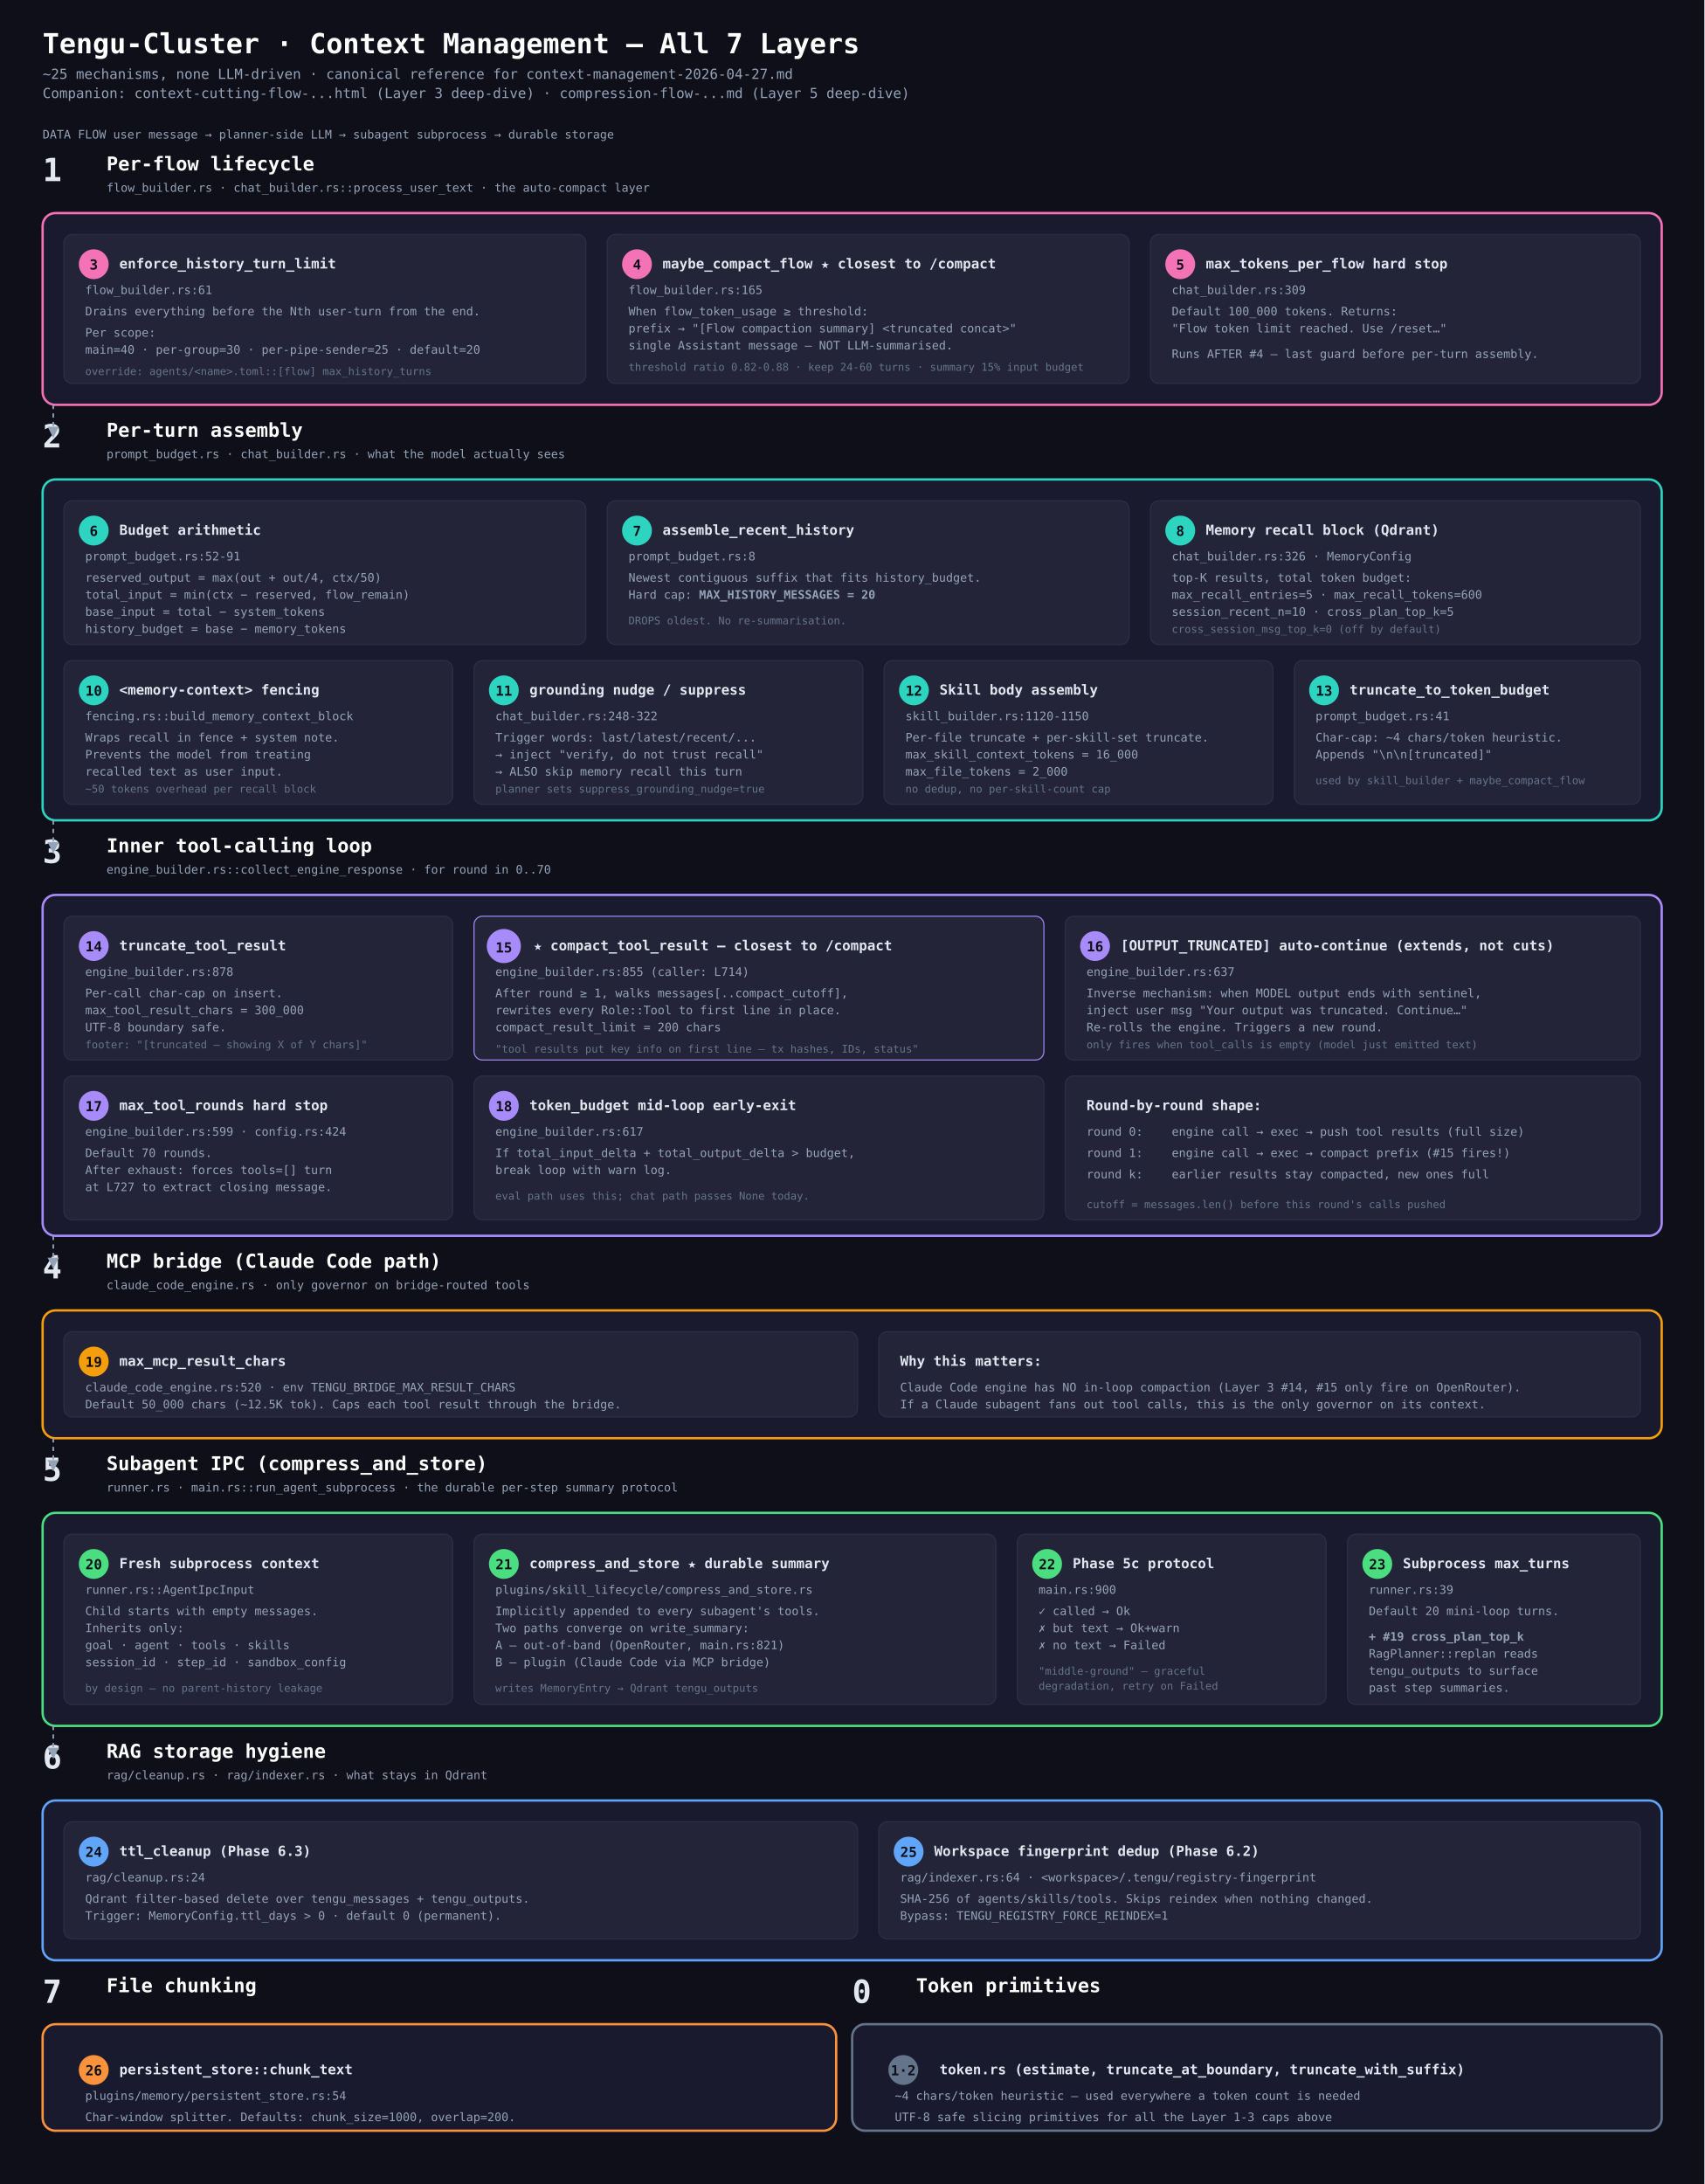
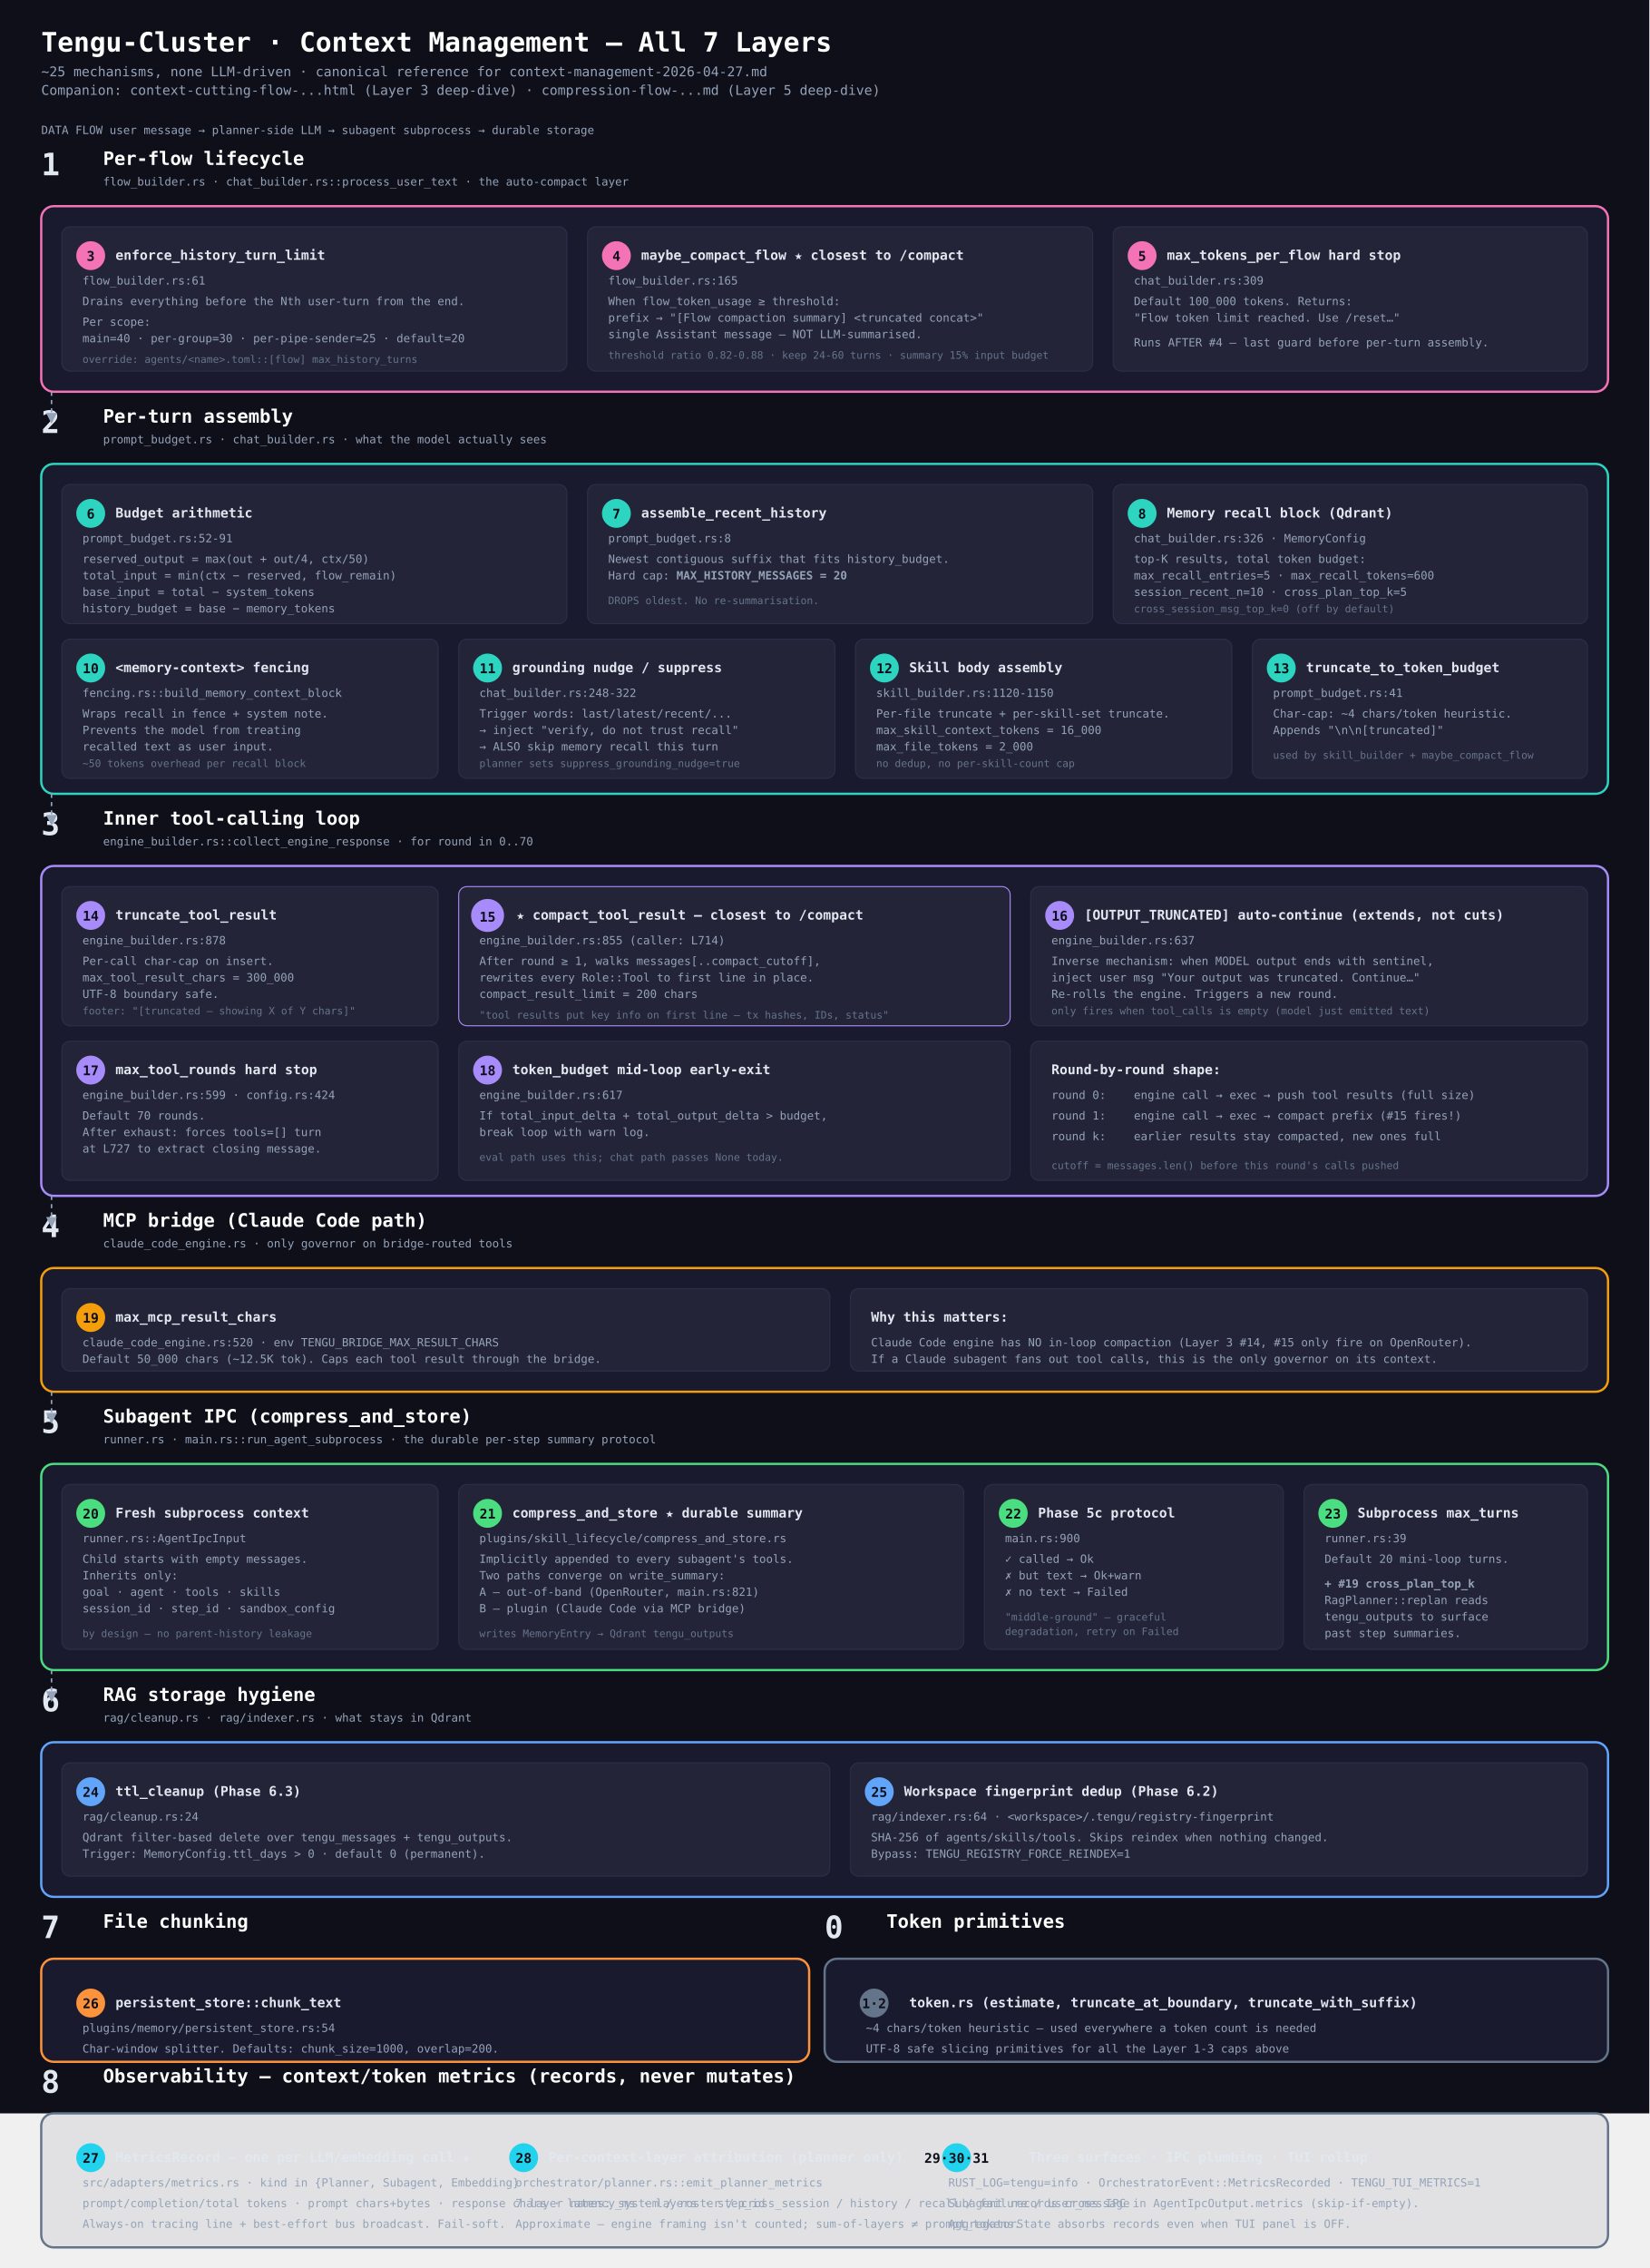
- <svg xmlns="http://www.w3.org/2000/svg" viewBox="0 0 1600 2050" font-family="ui-monospace, SFMono-Regular, Menlo, monospace">
+ <svg xmlns="http://www.w3.org/2000/svg" viewBox="0 0 1600 2200" font-family="ui-monospace, SFMono-Regular, Menlo, monospace">
  <defs>
    <marker id="arr" viewBox="0 0 10 10" refX="9" refY="5" markerWidth="7" markerHeight="7" orient="auto-start-reverse">
      <path d="M0,0 L10,5 L0,10 z" fill="#94A3B8" />
    </marker>
    <style>
      .bg     { fill: #0F0F1A; }
      .panel  { fill: #1A1A2E; stroke: #2D2D4A; stroke-width: 1.5; rx: 10; }
      .panel2 { fill: #242438; stroke: #2D2D4A; stroke-width: 1; rx: 8; }
      .layer  { fill: #1A1A2E; stroke-width: 2.2; rx: 12; }
      .lbg    { fill: rgba(124,58,237,0.04); stroke-width: 1; rx: 8; }
      text    { fill: #E2E8F0; font-size: 12px; }
      .title    { font-size: 26px; font-weight: 700; fill: #fff; }
      .sub      { font-size: 13px; fill: #94A3B8; }
      .layer-n  { font-size: 30px; font-weight: 800; }
      .layer-t  { font-size: 18px; font-weight: 700; fill: #fff; }
      .layer-s  { font-size: 11px; fill: #94A3B8; }
      .mech     { font-size: 13px; font-weight: 600; }
      .mono     { font-family: ui-monospace, monospace; }
      .small    { font-size: 11px; fill: #94A3B8; }
      .tiny     { font-size: 10px; fill: #64748B; }
      .num      { fill: #0F0F1A; font-weight: 700; font-size: 13px; }
      .edge     { stroke: #94A3B8; stroke-width: 1.5; fill: none; }
      .dash     { stroke-dasharray: 4 4; }
      .L0 { stroke: #64748B; }   /* token primitives    -- slate */
      .L1 { stroke: #F472B6; }   /* per-flow            -- pink */
      .L2 { stroke: #2DD4BF; }   /* per-turn assembly   -- teal */
      .L3 { stroke: #A78BFA; }   /* inner tool loop     -- purple */
      .L4 { stroke: #F59E0B; }   /* mcp bridge          -- amber */
      .L5 { stroke: #4ADE80; }   /* subagent ipc        -- green */
      .L6 { stroke: #60A5FA; }   /* rag hygiene         -- blue */
      .L7 { stroke: #FB923C; }   /* file chunking       -- orange */
      .badge { font-weight: 700; font-size: 13px; fill: #0F0F1A; }
    </style>
  </defs>
  <rect class="bg" width="1600" height="2050" />
  <text x="40" y="50" class="title">Tengu-Cluster · Context Management — All 7 Layers</text>
  <text x="40" y="74" class="sub">~25 mechanisms, none LLM-driven · canonical reference for context-management-2026-04-27.md</text>
  <text x="40" y="92" class="sub">Companion: context-cutting-flow-...html (Layer 3 deep-dive) · compression-flow-...md (Layer 5 deep-dive)</text>
  <text x="40" y="130" class="layer-s">DATA FLOW  user message  →  planner-side LLM  →  subagent subprocess  →  durable storage</text>
  <text x="40" y="170" class="layer-n" fill="#F472B6">1</text>
  <text x="100" y="160" class="layer-t">Per-flow lifecycle</text>
  <text x="100" y="180" class="layer-s mono">flow_builder.rs · chat_builder.rs::process_user_text   ·   the auto-compact layer</text>
  <g transform="translate(40,200)">
    <rect class="layer L1" width="1520" height="180" />
    <g transform="translate(20,20)">
      <rect class="panel2" width="490" height="140" />
      <circle cx="28" cy="28" r="14" fill="#F472B6" />
      <text x="28" y="33" text-anchor="middle" class="badge">3</text>
      <text x="52" y="32" class="mech">enforce_history_turn_limit</text>
      <text x="20" y="56" class="small mono">flow_builder.rs:61</text>
      <text x="20" y="76" class="small">Drains everything before the Nth user-turn from the end.</text>
      <text x="20" y="96" class="small">Per scope:</text>
      <text x="20" y="112" class="small mono">main=40 · per-group=30 · per-pipe-sender=25 · default=20</text>
      <text x="20" y="132" class="tiny">override: agents/&lt;name&gt;.toml::[flow] max_history_turns</text>
    </g>
    <g transform="translate(530,20)">
      <rect class="panel2" width="490" height="140" />
      <circle cx="28" cy="28" r="14" fill="#F472B6" />
      <text x="28" y="33" text-anchor="middle" class="badge">4</text>
      <text x="52" y="32" class="mech">maybe_compact_flow ★ closest to /compact</text>
      <text x="20" y="56" class="small mono">flow_builder.rs:165</text>
      <text x="20" y="76" class="small">When flow_token_usage ≥ threshold:</text>
      <text x="20" y="92" class="small">prefix → "[Flow compaction summary] &lt;truncated concat&gt;"</text>
      <text x="20" y="108" class="small">single Assistant message — NOT LLM-summarised.</text>
      <text x="20" y="128" class="tiny mono">threshold ratio 0.82-0.88 · keep 24-60 turns · summary 15% input budget</text>
    </g>
    <g transform="translate(1040,20)">
      <rect class="panel2" width="460" height="140" />
      <circle cx="28" cy="28" r="14" fill="#F472B6" />
      <text x="28" y="33" text-anchor="middle" class="badge">5</text>
      <text x="52" y="32" class="mech">max_tokens_per_flow hard stop</text>
      <text x="20" y="56" class="small mono">chat_builder.rs:309</text>
      <text x="20" y="76" class="small">Default 100_000 tokens. Returns:</text>
      <text x="20" y="92" class="small mono">"Flow token limit reached. Use /reset…"</text>
      <text x="20" y="116" class="small">Runs AFTER #4 — last guard before per-turn assembly.</text>
    </g>
  </g>
  <text x="40" y="420" class="layer-n" fill="#2DD4BF">2</text>
  <text x="100" y="410" class="layer-t">Per-turn assembly</text>
  <text x="100" y="430" class="layer-s mono">prompt_budget.rs · chat_builder.rs   ·   what the model actually sees</text>
  <g transform="translate(40,450)">
    <rect class="layer L2" width="1520" height="320" />
    <g transform="translate(20,20)">
      <rect class="panel2" width="490" height="135" />
      <circle cx="28" cy="28" r="14" fill="#2DD4BF" />
      <text x="28" y="33" text-anchor="middle" class="badge">6</text>
      <text x="52" y="32" class="mech">Budget arithmetic</text>
      <text x="20" y="56" class="small mono">prompt_budget.rs:52-91</text>
      <text x="20" y="76" class="small mono">reserved_output = max(out + out/4, ctx/50)</text>
      <text x="20" y="92" class="small mono">total_input    = min(ctx − reserved, flow_remain)</text>
      <text x="20" y="108" class="small mono">base_input     = total − system_tokens</text>
      <text x="20" y="124" class="small mono">history_budget = base − memory_tokens</text>
    </g>
    <g transform="translate(530,20)">
      <rect class="panel2" width="490" height="135" />
      <circle cx="28" cy="28" r="14" fill="#2DD4BF" />
      <text x="28" y="33" text-anchor="middle" class="badge">7</text>
      <text x="52" y="32" class="mech">assemble_recent_history</text>
      <text x="20" y="56" class="small mono">prompt_budget.rs:8</text>
      <text x="20" y="76" class="small">Newest contiguous suffix that fits history_budget.</text>
      <text x="20" y="92" class="small">Hard cap: <tspan font-weight="700">MAX_HISTORY_MESSAGES = 20</tspan>
      </text>
      <text x="20" y="116" class="tiny">DROPS oldest. No re-summarisation.</text>
    </g>
    <g transform="translate(1040,20)">
      <rect class="panel2" width="460" height="135" />
      <circle cx="28" cy="28" r="14" fill="#2DD4BF" />
      <text x="28" y="33" text-anchor="middle" class="badge">8</text>
      <text x="52" y="32" class="mech">Memory recall block (Qdrant)</text>
      <text x="20" y="56" class="small mono">chat_builder.rs:326 · MemoryConfig</text>
      <text x="20" y="76" class="small">top-K results, total token budget:</text>
      <text x="20" y="92" class="small mono">max_recall_entries=5 · max_recall_tokens=600</text>
      <text x="20" y="108" class="small mono">session_recent_n=10 · cross_plan_top_k=5</text>
      <text x="20" y="124" class="tiny">cross_session_msg_top_k=0 (off by default)</text>
    </g>
    <g transform="translate(20,170)">
      <rect class="panel2" width="365" height="135" />
      <circle cx="28" cy="28" r="14" fill="#2DD4BF" />
      <text x="28" y="33" text-anchor="middle" class="badge">10</text>
      <text x="52" y="32" class="mech">&lt;memory-context&gt; fencing</text>
      <text x="20" y="56" class="small mono">fencing.rs::build_memory_context_block</text>
      <text x="20" y="76" class="small">Wraps recall in fence + system note.</text>
      <text x="20" y="92" class="small">Prevents the model from treating</text>
      <text x="20" y="108" class="small">recalled text as user input.</text>
      <text x="20" y="124" class="tiny">~50 tokens overhead per recall block</text>
    </g>
    <g transform="translate(405,170)">
      <rect class="panel2" width="365" height="135" />
      <circle cx="28" cy="28" r="14" fill="#2DD4BF" />
      <text x="28" y="33" text-anchor="middle" class="badge">11</text>
      <text x="52" y="32" class="mech">grounding nudge / suppress</text>
      <text x="20" y="56" class="small mono">chat_builder.rs:248-322</text>
      <text x="20" y="76" class="small">Trigger words: last/latest/recent/...</text>
      <text x="20" y="92" class="small">→ inject "verify, do not trust recall"</text>
      <text x="20" y="108" class="small">→ ALSO skip memory recall this turn</text>
      <text x="20" y="124" class="tiny">planner sets suppress_grounding_nudge=true</text>
    </g>
    <g transform="translate(790,170)">
      <rect class="panel2" width="365" height="135" />
      <circle cx="28" cy="28" r="14" fill="#2DD4BF" />
      <text x="28" y="33" text-anchor="middle" class="badge">12</text>
      <text x="52" y="32" class="mech">Skill body assembly</text>
      <text x="20" y="56" class="small mono">skill_builder.rs:1120-1150</text>
      <text x="20" y="76" class="small">Per-file truncate + per-skill-set truncate.</text>
      <text x="20" y="92" class="small mono">max_skill_context_tokens = 16_000</text>
      <text x="20" y="108" class="small mono">max_file_tokens = 2_000</text>
      <text x="20" y="124" class="tiny">no dedup, no per-skill-count cap</text>
    </g>
    <g transform="translate(1175,170)">
      <rect class="panel2" width="325" height="135" />
      <circle cx="28" cy="28" r="14" fill="#2DD4BF" />
      <text x="28" y="33" text-anchor="middle" class="badge">13</text>
      <text x="52" y="32" class="mech">truncate_to_token_budget</text>
      <text x="20" y="56" class="small mono">prompt_budget.rs:41</text>
      <text x="20" y="76" class="small">Char-cap: ~4 chars/token heuristic.</text>
      <text x="20" y="92" class="small">Appends "\n\n[truncated]"</text>
      <text x="20" y="116" class="tiny">used by skill_builder + maybe_compact_flow</text>
    </g>
  </g>
  <text x="40" y="810" class="layer-n" fill="#A78BFA">3</text>
  <text x="100" y="800" class="layer-t">Inner tool-calling loop</text>
  <text x="100" y="820" class="layer-s mono">engine_builder.rs::collect_engine_response   ·   for round in 0..70</text>
  <g transform="translate(40,840)">
    <rect class="layer L3" width="1520" height="320" />
    <g transform="translate(20,20)">
      <rect class="panel2" width="365" height="135" />
      <circle cx="28" cy="28" r="14" fill="#A78BFA" />
      <text x="28" y="33" text-anchor="middle" class="badge">14</text>
      <text x="52" y="32" class="mech">truncate_tool_result</text>
      <text x="20" y="56" class="small mono">engine_builder.rs:878</text>
      <text x="20" y="76" class="small">Per-call char-cap on insert.</text>
      <text x="20" y="92" class="small mono">max_tool_result_chars = 300_000</text>
      <text x="20" y="108" class="small">UTF-8 boundary safe.</text>
      <text x="20" y="124" class="tiny">footer: "[truncated — showing X of Y chars]"</text>
    </g>
    <g transform="translate(405,20)">
      <rect class="panel2 L3" width="535" height="135" stroke-width="2.5" stroke="#A78BFA" />
      <circle cx="28" cy="28" r="16" fill="#A78BFA" />
      <text x="28" y="34" text-anchor="middle" class="badge" font-size="15">15</text>
      <text x="56" y="32" class="mech" fill="#fff">★ compact_tool_result — closest to /compact</text>
      <text x="20" y="56" class="small mono">engine_builder.rs:855  (caller: L714)</text>
      <text x="20" y="76" class="small">After round ≥ 1, walks messages[..compact_cutoff],</text>
      <text x="20" y="92" class="small">rewrites every Role::Tool to first line in place.</text>
      <text x="20" y="108" class="small mono">compact_result_limit = 200 chars</text>
      <text x="20" y="128" class="tiny">"tool results put key info on first line — tx hashes, IDs, status"</text>
    </g>
    <g transform="translate(960,20)">
      <rect class="panel2" width="540" height="135" />
      <circle cx="28" cy="28" r="14" fill="#A78BFA" />
      <text x="28" y="33" text-anchor="middle" class="badge">16</text>
      <text x="52" y="32" class="mech">[OUTPUT_TRUNCATED] auto-continue (extends, not cuts)</text>
      <text x="20" y="56" class="small mono">engine_builder.rs:637</text>
      <text x="20" y="76" class="small">Inverse mechanism: when MODEL output ends with sentinel,</text>
      <text x="20" y="92" class="small">inject user msg "Your output was truncated. Continue…"</text>
      <text x="20" y="108" class="small">Re-rolls the engine. Triggers a new round.</text>
      <text x="20" y="124" class="tiny">only fires when tool_calls is empty (model just emitted text)</text>
    </g>
    <g transform="translate(20,170)">
      <rect class="panel2" width="365" height="135" />
      <circle cx="28" cy="28" r="14" fill="#A78BFA" />
      <text x="28" y="33" text-anchor="middle" class="badge">17</text>
      <text x="52" y="32" class="mech">max_tool_rounds hard stop</text>
      <text x="20" y="56" class="small mono">engine_builder.rs:599 · config.rs:424</text>
      <text x="20" y="76" class="small">Default 70 rounds.</text>
      <text x="20" y="92" class="small">After exhaust: forces tools=[] turn</text>
      <text x="20" y="108" class="small">at L727 to extract closing message.</text>
    </g>
    <g transform="translate(405,170)">
      <rect class="panel2" width="535" height="135" />
      <circle cx="28" cy="28" r="14" fill="#A78BFA" />
      <text x="28" y="33" text-anchor="middle" class="badge">18</text>
      <text x="52" y="32" class="mech">token_budget mid-loop early-exit</text>
      <text x="20" y="56" class="small mono">engine_builder.rs:617</text>
      <text x="20" y="76" class="small">If total_input_delta + total_output_delta &gt; budget,</text>
      <text x="20" y="92" class="small">break loop with warn log.</text>
      <text x="20" y="116" class="tiny">eval path uses this; chat path passes None today.</text>
    </g>
    <g transform="translate(960,170)">
      <rect class="panel2" width="540" height="135" />
      <text x="20" y="32" class="mech" fill="#94A3B8">Round-by-round shape:</text>
      <text x="20" y="56" class="small mono" fill="#A78BFA">round 0:</text>
      <text x="100" y="56" class="small">engine call → exec → push tool results (full size)</text>
      <text x="20" y="76" class="small mono" fill="#A78BFA">round 1:</text>
      <text x="100" y="76" class="small">engine call → exec → compact prefix (#15 fires!)</text>
      <text x="20" y="96" class="small mono" fill="#A78BFA">round k:</text>
      <text x="100" y="96" class="small">earlier results stay compacted, new ones full</text>
      <text x="20" y="124" class="tiny">cutoff = messages.len() before this round's calls pushed</text>
    </g>
  </g>
  <text x="40" y="1200" class="layer-n" fill="#F59E0B">4</text>
  <text x="100" y="1190" class="layer-t">MCP bridge (Claude Code path)</text>
  <text x="100" y="1210" class="layer-s mono">claude_code_engine.rs   ·   only governor on bridge-routed tools</text>
  <g transform="translate(40,1230)">
    <rect class="layer L4" width="1520" height="120" />
    <g transform="translate(20,20)">
      <rect class="panel2" width="745" height="80" />
      <circle cx="28" cy="28" r="14" fill="#F59E0B" />
      <text x="28" y="33" text-anchor="middle" class="badge">19</text>
      <text x="52" y="32" class="mech">max_mcp_result_chars</text>
      <text x="20" y="56" class="small mono">claude_code_engine.rs:520 · env TENGU_BRIDGE_MAX_RESULT_CHARS</text>
      <text x="20" y="72" class="small">Default 50_000 chars (~12.5K tok). Caps each tool result through the bridge.</text>
    </g>
    <g transform="translate(785,20)">
      <rect class="panel2" width="715" height="80" />
      <text x="20" y="32" class="mech" fill="#F87171">Why this matters:</text>
      <text x="20" y="56" class="small">Claude Code engine has NO in-loop compaction (Layer 3 #14, #15 only fire on OpenRouter).</text>
      <text x="20" y="72" class="small">If a Claude subagent fans out tool calls, this is the only governor on its context.</text>
    </g>
  </g>
  <text x="40" y="1390" class="layer-n" fill="#4ADE80">5</text>
  <text x="100" y="1380" class="layer-t">Subagent IPC (compress_and_store)</text>
  <text x="100" y="1400" class="layer-s mono">runner.rs · main.rs::run_agent_subprocess   ·   the durable per-step summary protocol</text>
  <g transform="translate(40,1420)">
    <rect class="layer L5" width="1520" height="200" />
    <g transform="translate(20,20)">
      <rect class="panel2" width="365" height="160" />
      <circle cx="28" cy="28" r="14" fill="#4ADE80" />
      <text x="28" y="33" text-anchor="middle" class="badge">20</text>
      <text x="52" y="32" class="mech">Fresh subprocess context</text>
      <text x="20" y="56" class="small mono">runner.rs::AgentIpcInput</text>
      <text x="20" y="76" class="small">Child starts with empty messages.</text>
      <text x="20" y="92" class="small">Inherits only:</text>
      <text x="20" y="108" class="small mono">goal · agent · tools · skills</text>
      <text x="20" y="124" class="small mono">session_id · step_id · sandbox_config</text>
      <text x="20" y="148" class="tiny">by design — no parent-history leakage</text>
    </g>
    <g transform="translate(405,20)">
      <rect class="panel2" width="490" height="160" />
      <circle cx="28" cy="28" r="14" fill="#4ADE80" />
      <text x="28" y="33" text-anchor="middle" class="badge">21</text>
      <text x="52" y="32" class="mech">compress_and_store ★ durable summary</text>
      <text x="20" y="56" class="small mono">plugins/skill_lifecycle/compress_and_store.rs</text>
      <text x="20" y="76" class="small">Implicitly appended to every subagent's tools.</text>
      <text x="20" y="92" class="small">Two paths converge on write_summary:</text>
      <text x="20" y="108" class="small">A — out-of-band  (OpenRouter, main.rs:821)</text>
      <text x="20" y="124" class="small">B — plugin       (Claude Code via MCP bridge)</text>
      <text x="20" y="148" class="tiny">writes MemoryEntry → Qdrant tengu_outputs</text>
    </g>
    <g transform="translate(915,20)">
      <rect class="panel2" width="290" height="160" />
      <circle cx="28" cy="28" r="14" fill="#4ADE80" />
      <text x="28" y="33" text-anchor="middle" class="badge">22</text>
      <text x="52" y="32" class="mech">Phase 5c protocol</text>
      <text x="20" y="56" class="small mono">main.rs:900</text>
      <text x="20" y="76" class="small">✓ called → Ok</text>
      <text x="20" y="92" class="small">✗ but text → Ok+warn</text>
      <text x="20" y="108" class="small">✗ no text → Failed</text>
      <text x="20" y="132" class="tiny">"middle-ground" — graceful</text>
      <text x="20" y="146" class="tiny">degradation, retry on Failed</text>
    </g>
    <g transform="translate(1225,20)">
      <rect class="panel2" width="275" height="160" />
      <circle cx="28" cy="28" r="14" fill="#4ADE80" />
      <text x="28" y="33" text-anchor="middle" class="badge">23</text>
      <text x="52" y="32" class="mech">Subprocess max_turns</text>
      <text x="20" y="56" class="small mono">runner.rs:39</text>
      <text x="20" y="76" class="small">Default 20 mini-loop turns.</text>
      <text x="20" y="100" class="small mech">+ #19 cross_plan_top_k</text>
      <text x="20" y="116" class="small">RagPlanner::replan reads</text>
      <text x="20" y="132" class="small">tengu_outputs to surface</text>
      <text x="20" y="148" class="small">past step summaries.</text>
    </g>
  </g>
  <text x="40" y="1660" class="layer-n" fill="#60A5FA">6</text>
  <text x="100" y="1650" class="layer-t">RAG storage hygiene</text>
  <text x="100" y="1670" class="layer-s mono">rag/cleanup.rs · rag/indexer.rs   ·   what stays in Qdrant</text>
  <g transform="translate(40,1690)">
    <rect class="layer L6" width="1520" height="150" />
    <g transform="translate(20,20)">
      <rect class="panel2" width="745" height="110" />
      <circle cx="28" cy="28" r="14" fill="#60A5FA" />
      <text x="28" y="33" text-anchor="middle" class="badge">24</text>
      <text x="52" y="32" class="mech">ttl_cleanup (Phase 6.3)</text>
      <text x="20" y="56" class="small mono">rag/cleanup.rs:24</text>
      <text x="20" y="76" class="small">Qdrant filter-based delete over tengu_messages + tengu_outputs.</text>
      <text x="20" y="92" class="small">Trigger: <tspan class="mono">MemoryConfig.ttl_days &gt; 0</tspan> · default 0 (permanent).</text>
    </g>
    <g transform="translate(785,20)">
      <rect class="panel2" width="715" height="110" />
      <circle cx="28" cy="28" r="14" fill="#60A5FA" />
      <text x="28" y="33" text-anchor="middle" class="badge">25</text>
      <text x="52" y="32" class="mech">Workspace fingerprint dedup (Phase 6.2)</text>
      <text x="20" y="56" class="small mono">rag/indexer.rs:64 · &lt;workspace&gt;/.tengu/registry-fingerprint</text>
      <text x="20" y="76" class="small">SHA-256 of agents/skills/tools. Skips reindex when nothing changed.</text>
      <text x="20" y="92" class="small">Bypass: <tspan class="mono">TENGU_REGISTRY_FORCE_REINDEX=1</tspan>
      </text>
    </g>
  </g>
  <text x="40" y="1880" class="layer-n" fill="#FB923C">7</text>
  <text x="100" y="1870" class="layer-t">File chunking</text>
  <g transform="translate(40,1900)">
    <rect class="layer L7" width="745" height="100" />
    <g transform="translate(20,15)">
      <circle cx="28" cy="28" r="14" fill="#FB923C" />
      <text x="28" y="33" text-anchor="middle" class="badge">26</text>
      <text x="52" y="32" class="mech">persistent_store::chunk_text</text>
      <text x="20" y="56" class="small mono">plugins/memory/persistent_store.rs:54</text>
      <text x="20" y="76" class="small">Char-window splitter. Defaults: chunk_size=1000, overlap=200.</text>
    </g>
  </g>
  <text x="800" y="1880" class="layer-n" fill="#64748B">0</text>
  <text x="860" y="1870" class="layer-t">Token primitives</text>
  <g transform="translate(800,1900)">
    <rect class="layer L0" width="760" height="100" />
    <g transform="translate(20,15)">
      <circle cx="28" cy="28" r="14" fill="#64748B" />
      <text x="28" y="33" text-anchor="middle" class="badge">1·2</text>
      <text x="62" y="32" class="mech">token.rs (estimate, truncate_at_boundary, truncate_with_suffix)</text>
      <text x="20" y="56" class="small mono">~4 chars/token heuristic — used everywhere a token count is needed</text>
      <text x="20" y="76" class="small">UTF-8 safe slicing primitives for all the Layer 1-3 caps above</text>
    </g>
  </g>
+   <text x="40" y="2030" class="layer-n" fill="#22D3EE">8</text>
+   <text x="100" y="2020" class="layer-t">Observability — context/token metrics (records, never mutates)</text>
+   <g transform="translate(40,2050)">
+     <rect class="layer L0" width="1520" height="130" fill="#0e7490" fill-opacity="0.07" stroke="#22D3EE" />
+     <g transform="translate(20,15)">
+       <circle cx="28" cy="28" r="14" fill="#22D3EE" />
+       <text x="28" y="33" text-anchor="middle" class="badge">27</text>
+       <text x="52" y="32" class="mech">MetricsRecord — one per LLM/embedding call ★</text>
+       <text x="20" y="56" class="small mono">src/adapters/metrics.rs · kind in {Planner, Subagent, Embedding}</text>
+       <text x="20" y="76" class="small">prompt/completion/total tokens · prompt chars+bytes · response chars · latency_ms · layers · step_id</text>
+       <text x="20" y="96" class="small">Always-on tracing line + best-effort bus broadcast. Fail-soft.</text>
+     </g>
+     <g transform="translate(440,15)">
+       <circle cx="28" cy="28" r="14" fill="#22D3EE" />
+       <text x="28" y="33" text-anchor="middle" class="badge">28</text>
+       <text x="52" y="32" class="mech">Per-context-layer attribution (planner only)</text>
+       <text x="20" y="56" class="small mono">orchestrator/planner.rs::emit_planner_metrics</text>
+       <text x="20" y="76" class="small">7 layer names: system / roster / cross_session / history / recall / failure / user_message</text>
+       <text x="20" y="96" class="small">Approximate — engine framing isn't counted; sum-of-layers ≠ prompt_tokens.</text>
+     </g>
+     <g transform="translate(860,15)">
+       <circle cx="28" cy="28" r="14" fill="#22D3EE" />
+       <text x="28" y="33" text-anchor="middle" class="badge">29·30·31</text>
+       <text x="98" y="32" class="mech">Three surfaces · IPC plumbing · TUI rollup</text>
+       <text x="20" y="56" class="small mono">RUST_LOG=tengu=info · OrchestratorEvent::MetricsRecorded · TENGU_TUI_METRICS=1</text>
+       <text x="20" y="76" class="small">Subagent records cross IPC in AgentIpcOutput.metrics (skip-if-empty).</text>
+       <text x="20" y="96" class="small">AggregatorState absorbs records even when TUI panel is OFF.</text>
+     </g>
+   </g>
  <path class="edge dash" d="M 50 380 L 50 410" marker-end="url(#arr)" />
  <path class="edge dash" d="M 50 770 L 50 800" marker-end="url(#arr)" />
  <path class="edge dash" d="M 50 1160 L 50 1190" marker-end="url(#arr)" />
  <path class="edge dash" d="M 50 1350 L 50 1380" marker-end="url(#arr)" />
  <path class="edge dash" d="M 50 1620 L 50 1650" marker-end="url(#arr)" />
</svg>
